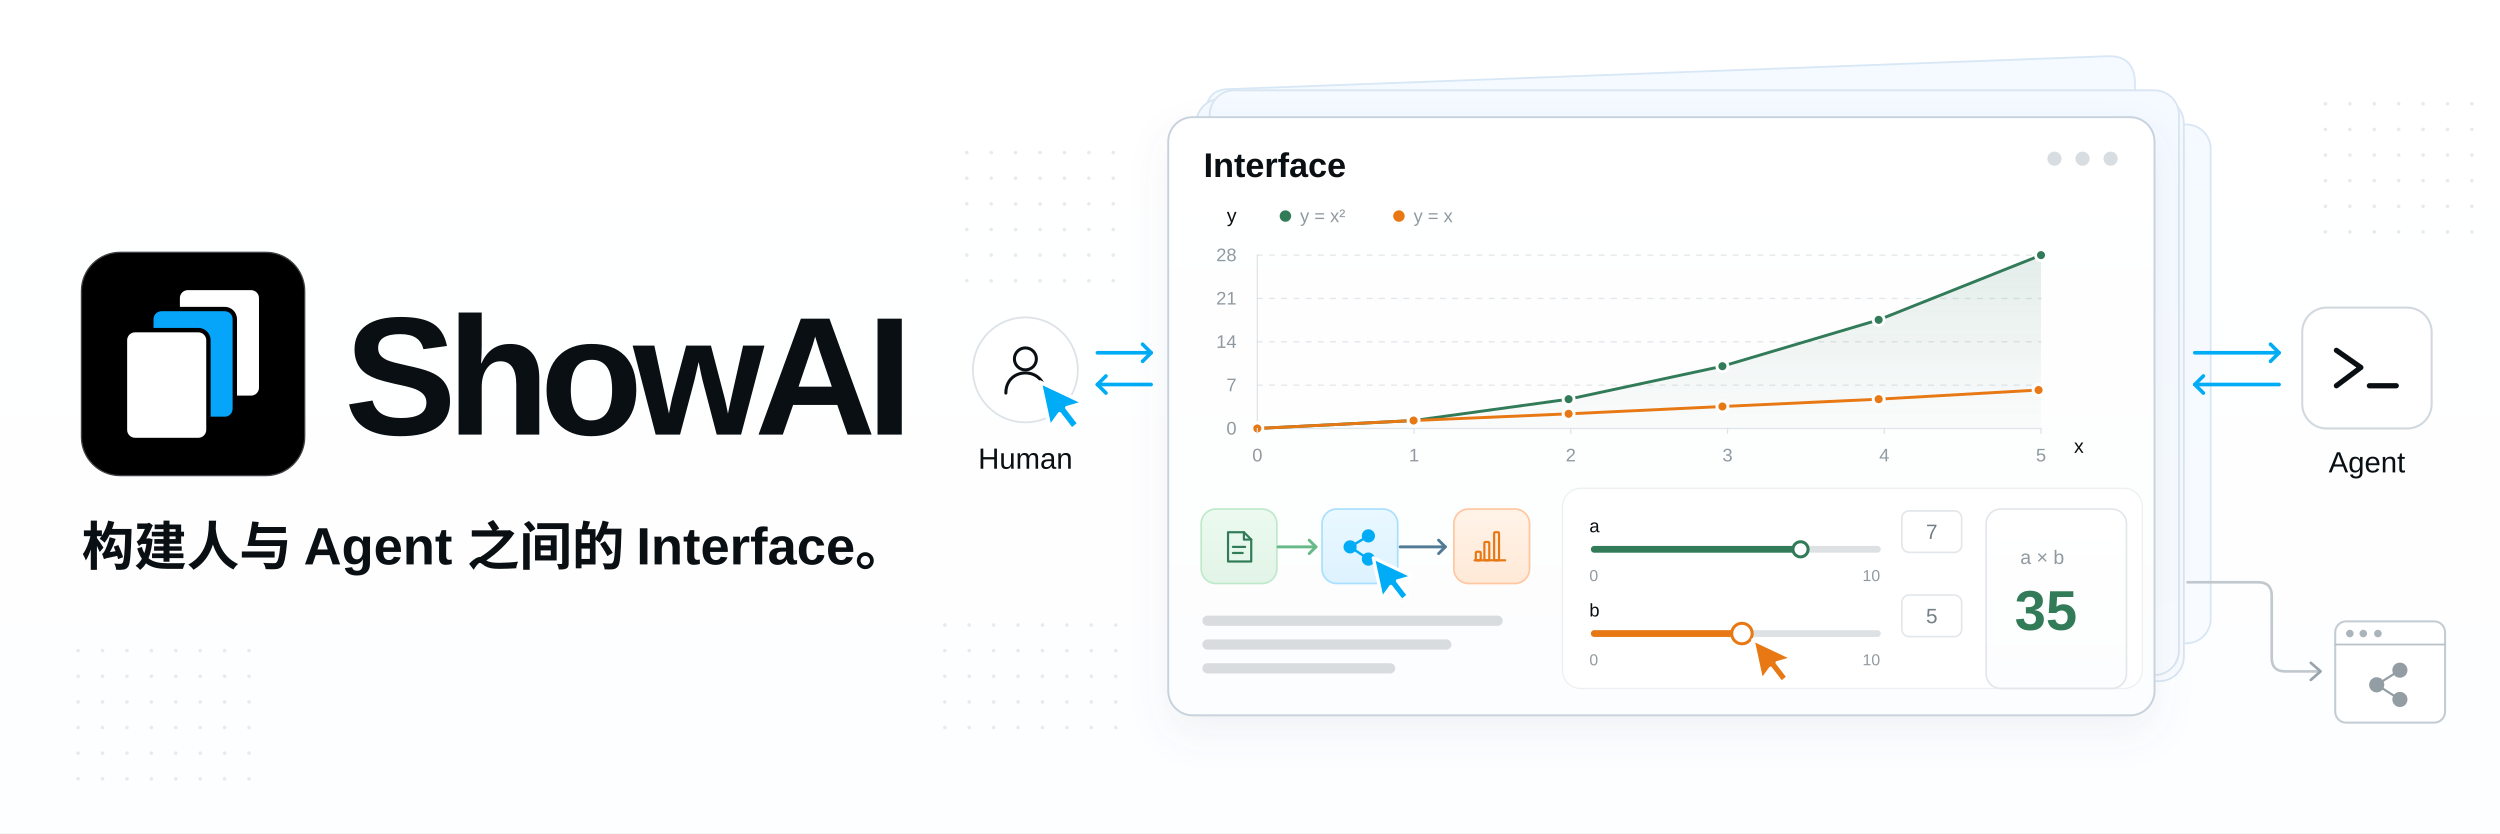
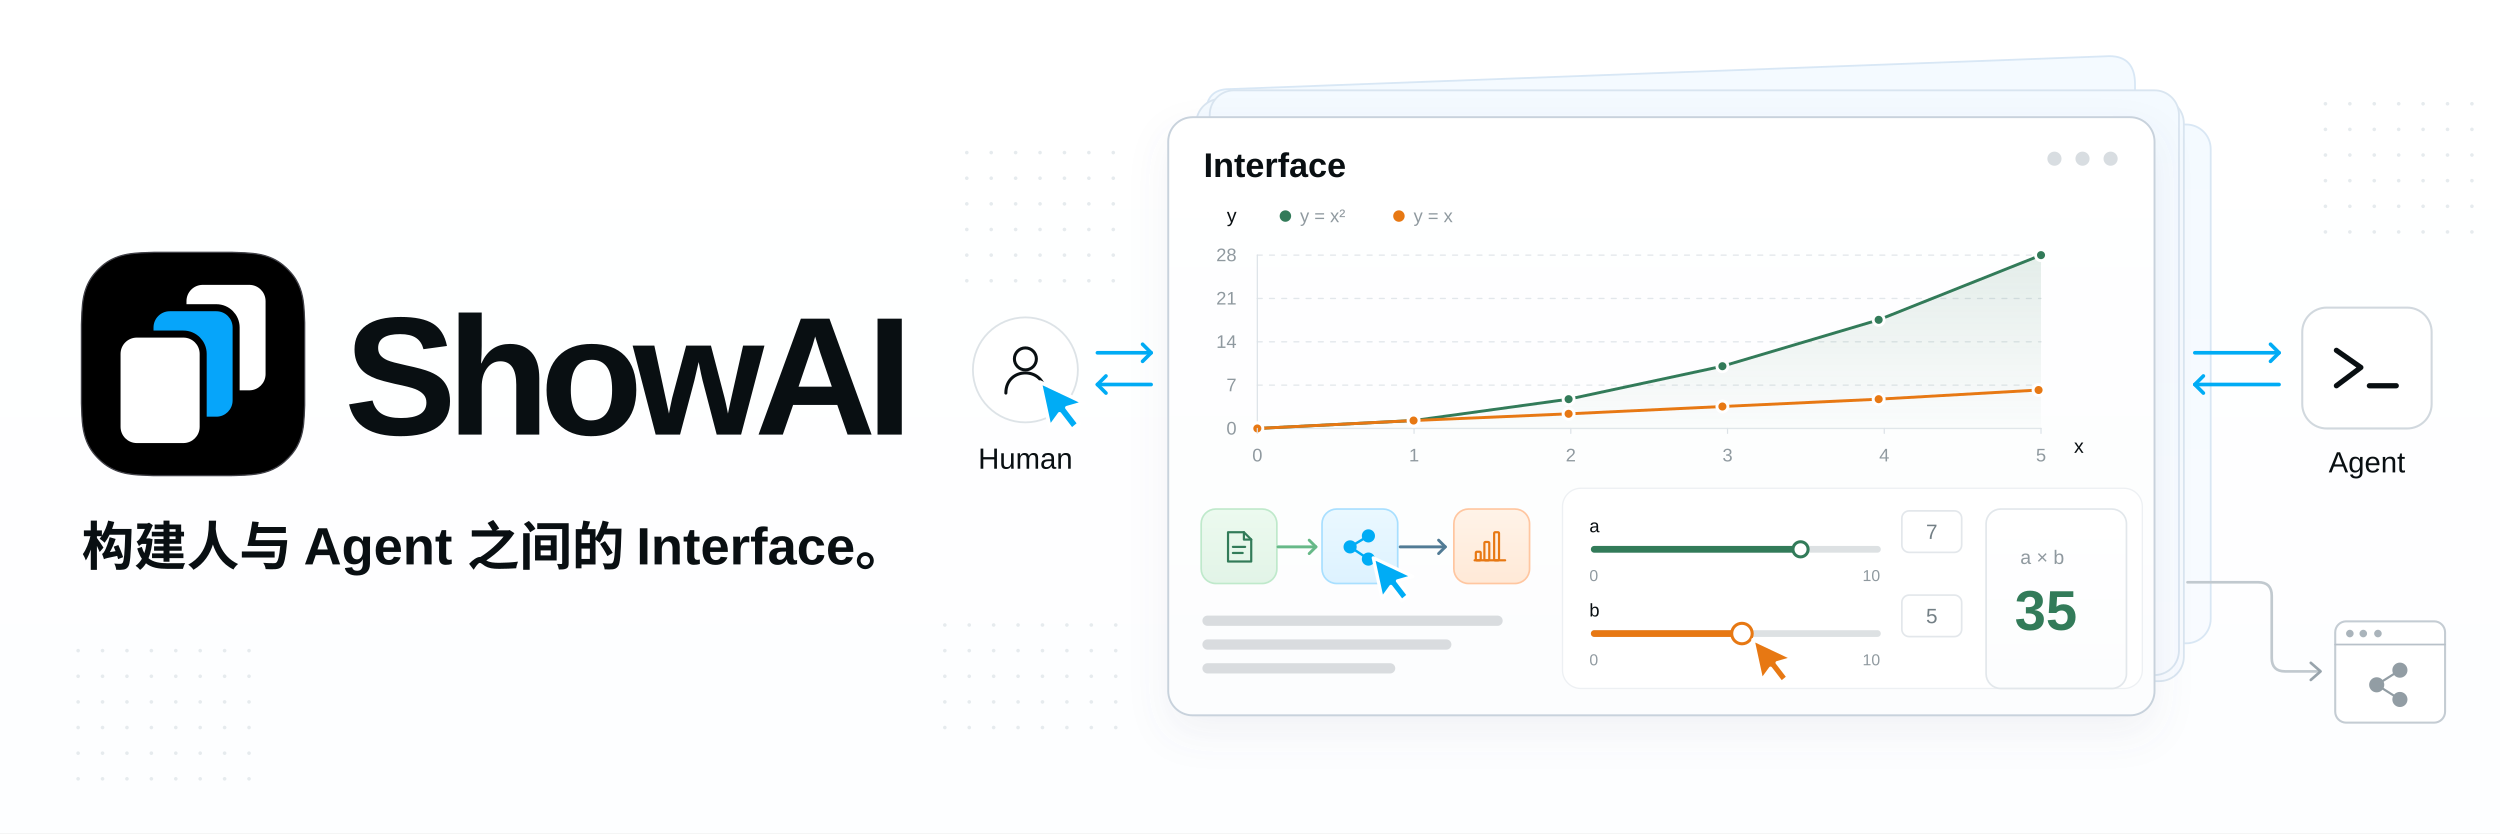
<svg xmlns="http://www.w3.org/2000/svg" width="2172" height="724" viewBox="0 0 2172 724" role="img" aria-labelledby="title description" lang="zh-CN" xml:lang="zh-CN">
  <defs>
    <linearGradient id="page-fill" x1="0%" y1="0%" x2="0%" y2="100%">
      <stop offset="0" stop-color="#FFFFFF" stop-opacity="1" />
      <stop offset="1" stop-color="#FDFEFF" stop-opacity="1" />
    </linearGradient>
    <linearGradient id="panel-fill" x1="0%" y1="0%" x2="0%" y2="100%">
      <stop offset="0" stop-color="#FFFFFF" stop-opacity="1" />
      <stop offset="1" stop-color="#FCFDFE" stop-opacity="1" />
    </linearGradient>
    <linearGradient id="rear-fill" x1="0%" y1="0%" x2="0%" y2="100%">
      <stop offset="0" stop-color="#F4FAFF" stop-opacity="1" />
      <stop offset="1" stop-color="#F8FBFF" stop-opacity="1" />
    </linearGradient>
    <linearGradient id="chart-fill" x1="0%" y1="0%" x2="0%" y2="100%">
      <stop offset="0" stop-color="#327B59" stop-opacity="0.13" />
      <stop offset="1" stop-color="#327B59" stop-opacity="0.015" />
    </linearGradient>
    <linearGradient id="green-tile" x1="0%" y1="0%" x2="0%" y2="100%">
      <stop offset="0" stop-color="#ECFAEF" stop-opacity="1" />
      <stop offset="1" stop-color="#E2F4E7" stop-opacity="1" />
    </linearGradient>
    <linearGradient id="blue-tile" x1="0%" y1="0%" x2="0%" y2="100%">
      <stop offset="0" stop-color="#EAF8FF" stop-opacity="1" />
      <stop offset="1" stop-color="#DDF2FF" stop-opacity="1" />
    </linearGradient>
    <linearGradient id="orange-tile" x1="0%" y1="0%" x2="0%" y2="100%">
      <stop offset="0" stop-color="#FFF3E8" stop-opacity="1" />
      <stop offset="1" stop-color="#FFE9D7" stop-opacity="1" />
    </linearGradient>
    <filter id="panel-shadow" x="-10%" y="-10%" width="125%" height="135%">
      <feDropShadow dx="0" dy="14" stdDeviation="16" flood-color="#66798A" flood-opacity="0.08" />
    </filter>
  </defs>
  <g id="banner" transform="scale(1.060547)">
    <rect x="0" y="0" width="2048" height="682.667" rx="0" fill="url(#page-fill)" stroke-width="1" id="background" />
    <g id="dots-left">
      <circle cx="64" cy="533" r="1.5" fill="#E6EBEE" stroke-width="1" />
      <circle cx="64" cy="554" r="1.5" fill="#E6EBEE" stroke-width="1" />
      <circle cx="64" cy="575" r="1.5" fill="#E6EBEE" stroke-width="1" />
      <circle cx="64" cy="596" r="1.5" fill="#E6EBEE" stroke-width="1" />
      <circle cx="64" cy="617" r="1.5" fill="#E6EBEE" stroke-width="1" />
      <circle cx="64" cy="638" r="1.5" fill="#E6EBEE" stroke-width="1" />
      <circle cx="84" cy="533" r="1.5" fill="#E6EBEE" stroke-width="1" />
      <circle cx="84" cy="554" r="1.5" fill="#E6EBEE" stroke-width="1" />
      <circle cx="84" cy="575" r="1.5" fill="#E6EBEE" stroke-width="1" />
      <circle cx="84" cy="596" r="1.5" fill="#E6EBEE" stroke-width="1" />
      <circle cx="84" cy="617" r="1.5" fill="#E6EBEE" stroke-width="1" />
      <circle cx="84" cy="638" r="1.5" fill="#E6EBEE" stroke-width="1" />
      <circle cx="104" cy="533" r="1.5" fill="#E6EBEE" stroke-width="1" />
      <circle cx="104" cy="554" r="1.5" fill="#E6EBEE" stroke-width="1" />
      <circle cx="104" cy="575" r="1.5" fill="#E6EBEE" stroke-width="1" />
      <circle cx="104" cy="596" r="1.5" fill="#E6EBEE" stroke-width="1" />
      <circle cx="104" cy="617" r="1.5" fill="#E6EBEE" stroke-width="1" />
      <circle cx="104" cy="638" r="1.5" fill="#E6EBEE" stroke-width="1" />
      <circle cx="124" cy="533" r="1.5" fill="#E6EBEE" stroke-width="1" />
      <circle cx="124" cy="554" r="1.5" fill="#E6EBEE" stroke-width="1" />
      <circle cx="124" cy="575" r="1.5" fill="#E6EBEE" stroke-width="1" />
      <circle cx="124" cy="596" r="1.5" fill="#E6EBEE" stroke-width="1" />
      <circle cx="124" cy="617" r="1.5" fill="#E6EBEE" stroke-width="1" />
      <circle cx="124" cy="638" r="1.5" fill="#E6EBEE" stroke-width="1" />
      <circle cx="144" cy="533" r="1.5" fill="#E6EBEE" stroke-width="1" />
      <circle cx="144" cy="554" r="1.5" fill="#E6EBEE" stroke-width="1" />
      <circle cx="144" cy="575" r="1.5" fill="#E6EBEE" stroke-width="1" />
      <circle cx="144" cy="596" r="1.5" fill="#E6EBEE" stroke-width="1" />
      <circle cx="144" cy="617" r="1.5" fill="#E6EBEE" stroke-width="1" />
      <circle cx="144" cy="638" r="1.5" fill="#E6EBEE" stroke-width="1" />
      <circle cx="164" cy="533" r="1.5" fill="#E6EBEE" stroke-width="1" />
      <circle cx="164" cy="554" r="1.5" fill="#E6EBEE" stroke-width="1" />
      <circle cx="164" cy="575" r="1.5" fill="#E6EBEE" stroke-width="1" />
      <circle cx="164" cy="596" r="1.5" fill="#E6EBEE" stroke-width="1" />
      <circle cx="164" cy="617" r="1.5" fill="#E6EBEE" stroke-width="1" />
      <circle cx="164" cy="638" r="1.5" fill="#E6EBEE" stroke-width="1" />
      <circle cx="184" cy="533" r="1.5" fill="#E6EBEE" stroke-width="1" />
      <circle cx="184" cy="554" r="1.5" fill="#E6EBEE" stroke-width="1" />
      <circle cx="184" cy="575" r="1.5" fill="#E6EBEE" stroke-width="1" />
      <circle cx="184" cy="596" r="1.5" fill="#E6EBEE" stroke-width="1" />
      <circle cx="184" cy="617" r="1.5" fill="#E6EBEE" stroke-width="1" />
      <circle cx="184" cy="638" r="1.5" fill="#E6EBEE" stroke-width="1" />
      <circle cx="204" cy="533" r="1.5" fill="#E6EBEE" stroke-width="1" />
      <circle cx="204" cy="554" r="1.5" fill="#E6EBEE" stroke-width="1" />
      <circle cx="204" cy="575" r="1.5" fill="#E6EBEE" stroke-width="1" />
      <circle cx="204" cy="596" r="1.5" fill="#E6EBEE" stroke-width="1" />
      <circle cx="204" cy="617" r="1.5" fill="#E6EBEE" stroke-width="1" />
      <circle cx="204" cy="638" r="1.5" fill="#E6EBEE" stroke-width="1" />
    </g>
    <g id="dots-middle-top">
      <circle cx="792" cy="125" r="1.5" fill="#E6EBEE" stroke-width="1" />
      <circle cx="792" cy="146" r="1.5" fill="#E6EBEE" stroke-width="1" />
      <circle cx="792" cy="167" r="1.5" fill="#E6EBEE" stroke-width="1" />
      <circle cx="792" cy="188" r="1.5" fill="#E6EBEE" stroke-width="1" />
      <circle cx="792" cy="209" r="1.5" fill="#E6EBEE" stroke-width="1" />
      <circle cx="792" cy="230" r="1.5" fill="#E6EBEE" stroke-width="1" />
      <circle cx="812" cy="125" r="1.5" fill="#E6EBEE" stroke-width="1" />
      <circle cx="812" cy="146" r="1.5" fill="#E6EBEE" stroke-width="1" />
      <circle cx="812" cy="167" r="1.5" fill="#E6EBEE" stroke-width="1" />
      <circle cx="812" cy="188" r="1.5" fill="#E6EBEE" stroke-width="1" />
      <circle cx="812" cy="209" r="1.5" fill="#E6EBEE" stroke-width="1" />
      <circle cx="812" cy="230" r="1.5" fill="#E6EBEE" stroke-width="1" />
      <circle cx="832" cy="125" r="1.5" fill="#E6EBEE" stroke-width="1" />
      <circle cx="832" cy="146" r="1.5" fill="#E6EBEE" stroke-width="1" />
      <circle cx="832" cy="167" r="1.5" fill="#E6EBEE" stroke-width="1" />
      <circle cx="832" cy="188" r="1.5" fill="#E6EBEE" stroke-width="1" />
      <circle cx="832" cy="209" r="1.5" fill="#E6EBEE" stroke-width="1" />
      <circle cx="832" cy="230" r="1.5" fill="#E6EBEE" stroke-width="1" />
      <circle cx="852" cy="125" r="1.5" fill="#E6EBEE" stroke-width="1" />
      <circle cx="852" cy="146" r="1.5" fill="#E6EBEE" stroke-width="1" />
      <circle cx="852" cy="167" r="1.5" fill="#E6EBEE" stroke-width="1" />
      <circle cx="852" cy="188" r="1.5" fill="#E6EBEE" stroke-width="1" />
      <circle cx="852" cy="209" r="1.5" fill="#E6EBEE" stroke-width="1" />
      <circle cx="852" cy="230" r="1.5" fill="#E6EBEE" stroke-width="1" />
      <circle cx="872" cy="125" r="1.5" fill="#E6EBEE" stroke-width="1" />
      <circle cx="872" cy="146" r="1.5" fill="#E6EBEE" stroke-width="1" />
      <circle cx="872" cy="167" r="1.5" fill="#E6EBEE" stroke-width="1" />
      <circle cx="872" cy="188" r="1.5" fill="#E6EBEE" stroke-width="1" />
      <circle cx="872" cy="209" r="1.5" fill="#E6EBEE" stroke-width="1" />
      <circle cx="872" cy="230" r="1.5" fill="#E6EBEE" stroke-width="1" />
      <circle cx="892" cy="125" r="1.5" fill="#E6EBEE" stroke-width="1" />
      <circle cx="892" cy="146" r="1.5" fill="#E6EBEE" stroke-width="1" />
      <circle cx="892" cy="167" r="1.5" fill="#E6EBEE" stroke-width="1" />
      <circle cx="892" cy="188" r="1.5" fill="#E6EBEE" stroke-width="1" />
      <circle cx="892" cy="209" r="1.5" fill="#E6EBEE" stroke-width="1" />
      <circle cx="892" cy="230" r="1.5" fill="#E6EBEE" stroke-width="1" />
      <circle cx="912" cy="125" r="1.5" fill="#E6EBEE" stroke-width="1" />
      <circle cx="912" cy="146" r="1.5" fill="#E6EBEE" stroke-width="1" />
      <circle cx="912" cy="167" r="1.5" fill="#E6EBEE" stroke-width="1" />
      <circle cx="912" cy="188" r="1.5" fill="#E6EBEE" stroke-width="1" />
      <circle cx="912" cy="209" r="1.5" fill="#E6EBEE" stroke-width="1" />
      <circle cx="912" cy="230" r="1.5" fill="#E6EBEE" stroke-width="1" />
    </g>
    <g id="dots-middle-bottom">
      <circle cx="774" cy="512" r="1.5" fill="#E6EBEE" stroke-width="1" />
      <circle cx="774" cy="533" r="1.5" fill="#E6EBEE" stroke-width="1" />
      <circle cx="774" cy="554" r="1.5" fill="#E6EBEE" stroke-width="1" />
      <circle cx="774" cy="575" r="1.5" fill="#E6EBEE" stroke-width="1" />
      <circle cx="774" cy="596" r="1.5" fill="#E6EBEE" stroke-width="1" />
      <circle cx="794" cy="512" r="1.5" fill="#E6EBEE" stroke-width="1" />
      <circle cx="794" cy="533" r="1.5" fill="#E6EBEE" stroke-width="1" />
      <circle cx="794" cy="554" r="1.5" fill="#E6EBEE" stroke-width="1" />
      <circle cx="794" cy="575" r="1.5" fill="#E6EBEE" stroke-width="1" />
      <circle cx="794" cy="596" r="1.5" fill="#E6EBEE" stroke-width="1" />
      <circle cx="814" cy="512" r="1.5" fill="#E6EBEE" stroke-width="1" />
      <circle cx="814" cy="533" r="1.5" fill="#E6EBEE" stroke-width="1" />
      <circle cx="814" cy="554" r="1.5" fill="#E6EBEE" stroke-width="1" />
      <circle cx="814" cy="575" r="1.5" fill="#E6EBEE" stroke-width="1" />
      <circle cx="814" cy="596" r="1.5" fill="#E6EBEE" stroke-width="1" />
      <circle cx="834" cy="512" r="1.5" fill="#E6EBEE" stroke-width="1" />
      <circle cx="834" cy="533" r="1.5" fill="#E6EBEE" stroke-width="1" />
      <circle cx="834" cy="554" r="1.5" fill="#E6EBEE" stroke-width="1" />
      <circle cx="834" cy="575" r="1.5" fill="#E6EBEE" stroke-width="1" />
      <circle cx="834" cy="596" r="1.5" fill="#E6EBEE" stroke-width="1" />
      <circle cx="854" cy="512" r="1.5" fill="#E6EBEE" stroke-width="1" />
      <circle cx="854" cy="533" r="1.5" fill="#E6EBEE" stroke-width="1" />
      <circle cx="854" cy="554" r="1.5" fill="#E6EBEE" stroke-width="1" />
      <circle cx="854" cy="575" r="1.5" fill="#E6EBEE" stroke-width="1" />
      <circle cx="854" cy="596" r="1.5" fill="#E6EBEE" stroke-width="1" />
      <circle cx="874" cy="512" r="1.5" fill="#E6EBEE" stroke-width="1" />
      <circle cx="874" cy="533" r="1.5" fill="#E6EBEE" stroke-width="1" />
      <circle cx="874" cy="554" r="1.5" fill="#E6EBEE" stroke-width="1" />
      <circle cx="874" cy="575" r="1.5" fill="#E6EBEE" stroke-width="1" />
      <circle cx="874" cy="596" r="1.5" fill="#E6EBEE" stroke-width="1" />
      <circle cx="894" cy="512" r="1.5" fill="#E6EBEE" stroke-width="1" />
      <circle cx="894" cy="533" r="1.5" fill="#E6EBEE" stroke-width="1" />
      <circle cx="894" cy="554" r="1.5" fill="#E6EBEE" stroke-width="1" />
      <circle cx="894" cy="575" r="1.5" fill="#E6EBEE" stroke-width="1" />
      <circle cx="894" cy="596" r="1.5" fill="#E6EBEE" stroke-width="1" />
      <circle cx="914" cy="512" r="1.5" fill="#E6EBEE" stroke-width="1" />
      <circle cx="914" cy="533" r="1.5" fill="#E6EBEE" stroke-width="1" />
      <circle cx="914" cy="554" r="1.5" fill="#E6EBEE" stroke-width="1" />
      <circle cx="914" cy="575" r="1.5" fill="#E6EBEE" stroke-width="1" />
      <circle cx="914" cy="596" r="1.5" fill="#E6EBEE" stroke-width="1" />
    </g>
    <g id="dots-right">
      <circle cx="1905" cy="85" r="1.5" fill="#E6EBEE" stroke-width="1" />
      <circle cx="1905" cy="106" r="1.5" fill="#E6EBEE" stroke-width="1" />
      <circle cx="1905" cy="127" r="1.5" fill="#E6EBEE" stroke-width="1" />
      <circle cx="1905" cy="148" r="1.5" fill="#E6EBEE" stroke-width="1" />
      <circle cx="1905" cy="169" r="1.5" fill="#E6EBEE" stroke-width="1" />
      <circle cx="1905" cy="190" r="1.5" fill="#E6EBEE" stroke-width="1" />
      <circle cx="1925" cy="85" r="1.5" fill="#E6EBEE" stroke-width="1" />
      <circle cx="1925" cy="106" r="1.5" fill="#E6EBEE" stroke-width="1" />
      <circle cx="1925" cy="127" r="1.5" fill="#E6EBEE" stroke-width="1" />
      <circle cx="1925" cy="148" r="1.5" fill="#E6EBEE" stroke-width="1" />
      <circle cx="1925" cy="169" r="1.5" fill="#E6EBEE" stroke-width="1" />
      <circle cx="1925" cy="190" r="1.5" fill="#E6EBEE" stroke-width="1" />
      <circle cx="1945" cy="85" r="1.5" fill="#E6EBEE" stroke-width="1" />
      <circle cx="1945" cy="106" r="1.5" fill="#E6EBEE" stroke-width="1" />
      <circle cx="1945" cy="127" r="1.5" fill="#E6EBEE" stroke-width="1" />
      <circle cx="1945" cy="148" r="1.5" fill="#E6EBEE" stroke-width="1" />
      <circle cx="1945" cy="169" r="1.5" fill="#E6EBEE" stroke-width="1" />
      <circle cx="1945" cy="190" r="1.5" fill="#E6EBEE" stroke-width="1" />
      <circle cx="1965" cy="85" r="1.5" fill="#E6EBEE" stroke-width="1" />
      <circle cx="1965" cy="106" r="1.5" fill="#E6EBEE" stroke-width="1" />
      <circle cx="1965" cy="127" r="1.5" fill="#E6EBEE" stroke-width="1" />
      <circle cx="1965" cy="148" r="1.5" fill="#E6EBEE" stroke-width="1" />
      <circle cx="1965" cy="169" r="1.5" fill="#E6EBEE" stroke-width="1" />
      <circle cx="1965" cy="190" r="1.5" fill="#E6EBEE" stroke-width="1" />
      <circle cx="1985" cy="85" r="1.5" fill="#E6EBEE" stroke-width="1" />
      <circle cx="1985" cy="106" r="1.5" fill="#E6EBEE" stroke-width="1" />
      <circle cx="1985" cy="127" r="1.5" fill="#E6EBEE" stroke-width="1" />
      <circle cx="1985" cy="148" r="1.5" fill="#E6EBEE" stroke-width="1" />
      <circle cx="1985" cy="169" r="1.5" fill="#E6EBEE" stroke-width="1" />
      <circle cx="1985" cy="190" r="1.5" fill="#E6EBEE" stroke-width="1" />
      <circle cx="2005" cy="85" r="1.5" fill="#E6EBEE" stroke-width="1" />
      <circle cx="2005" cy="106" r="1.5" fill="#E6EBEE" stroke-width="1" />
      <circle cx="2005" cy="127" r="1.5" fill="#E6EBEE" stroke-width="1" />
      <circle cx="2005" cy="148" r="1.5" fill="#E6EBEE" stroke-width="1" />
      <circle cx="2005" cy="169" r="1.5" fill="#E6EBEE" stroke-width="1" />
      <circle cx="2005" cy="190" r="1.5" fill="#E6EBEE" stroke-width="1" />
      <circle cx="2025" cy="85" r="1.5" fill="#E6EBEE" stroke-width="1" />
      <circle cx="2025" cy="106" r="1.5" fill="#E6EBEE" stroke-width="1" />
      <circle cx="2025" cy="127" r="1.5" fill="#E6EBEE" stroke-width="1" />
      <circle cx="2025" cy="148" r="1.5" fill="#E6EBEE" stroke-width="1" />
      <circle cx="2025" cy="169" r="1.5" fill="#E6EBEE" stroke-width="1" />
      <circle cx="2025" cy="190" r="1.5" fill="#E6EBEE" stroke-width="1" />
    </g>
    <g id="brand">
      <g id="showai-logo" transform="translate(66 206) scale(0.36)">
-         <rect x="2" y="2" width="508" height="508" rx="88" fill="#000000" />
-         <rect id="back" x="226" y="88" width="180" height="240" rx="18" fill="#FFFFFF" />
-         <rect x="166" y="136" width="180" height="240" rx="18" fill="none" stroke="#000000" stroke-width="20" />
-         <rect id="middle" x="166" y="136" width="180" height="240" rx="18" fill="#06A5FA" />
-         <rect x="106" y="184" width="180" height="240" rx="18" fill="none" stroke="#000000" stroke-width="20" />
-         <rect id="front" x="106" y="184" width="180" height="240" rx="18" fill="#FFFFFF" />
-         <rect x="2" y="2" width="508" height="508" rx="88" fill="none" stroke="#3F3F46" stroke-width="3" />
+         <path d="M352.986 509.754 L343.561 510 L163.975 509.972 L130.24 508.442 L119.326 507.458 L105.932 505.491 L98.49 503.927 L93.033 502.508 L86.584 500.514 L81.127 498.52 L75.174 495.985 L69.221 493.03 L64.756 490.507 L59.299 487.033 L53.842 483.086 L48.385 478.625 L42.928 473.629 L37.897 468.576 L33.375 463.615 L28.914 458.158 L24.967 452.701 L21.493 447.244 L17.943 440.795 L14.488 433.354 L10.99 423.928 L8.556 415.494 L6.509 406.068 L5.092 397.139 L4.042 387.713 L3.067 373.822 L2.005 345.545 L2.005 166.455 L3.067 138.178 L4.542 119.326 L5.586 111.389 L7.087 102.955 L8.556 96.506 L10.512 89.561 L13.48 81.127 L16.015 75.174 L18.97 69.221 L22.404 63.268 L26.004 57.811 L30.878 51.361 L36.975 44.418 L41.439 39.823 L48.385 33.375 L53.842 28.914 L59.299 24.967 L64.756 21.493 L71.205 17.943 L78.646 14.488 L88.072 10.99 L96.506 8.556 L105.932 6.509 L114.861 5.092 L124.287 4.042 L138.178 3.067 L166.455 2.005 L345.545 2.005 L373.822 3.067 L392.674 4.542 L400.611 5.586 L409.045 7.087 L415.494 8.556 L422.439 10.512 L430.873 13.48 L436.826 16.015 L442.779 18.97 L448.732 22.404 L454.189 26.004 L460.639 30.878 L467.582 36.975 L472.177 41.439 L478.625 48.385 L483.086 53.842 L487.033 59.299 L490.507 64.756 L495.523 74.182 L499.469 83.607 L502.508 93.033 L504.913 102.955 L506.414 111.389 L507.958 124.287 L508.933 138.178 L509.927 161.99 L509.927 350.01 L508.933 373.822 L507.458 392.674 L506.414 400.611 L504.913 409.045 L503.444 415.494 L501.488 422.439 L497.512 433.354 L493.03 442.779 L490.507 447.244 L487.033 452.701 L481.122 460.639 L473.15 469.568 L463.615 478.625 L456.174 484.578 L447.244 490.507 L437.818 495.523 L428.393 499.469 L418.967 502.508 L409.045 504.913 L400.611 506.414 L387.713 507.958 L373.822 508.933 Z" fill="#000000" />
+         <rect id="showai-logo-back" x="241" y="76" width="180" height="240" rx="37" fill="#FFFFFF" />
+         <rect x="166" y="136" width="180" height="240" rx="37" fill="none" stroke="#000000" stroke-width="32" />
+         <rect id="showai-logo-middle" x="166" y="136" width="180" height="240" rx="37" fill="#06A5FA" />
+         <rect x="91" y="196" width="180" height="240" rx="37" fill="none" stroke="#000000" stroke-width="32" />
+         <rect id="showai-logo-front" x="91" y="196" width="180" height="240" rx="37" fill="#FFFFFF" />
+         <path d="M352.986 509.754 L343.561 510 L163.975 509.972 L130.24 508.442 L119.326 507.458 L105.932 505.491 L98.49 503.927 L93.033 502.508 L86.584 500.514 L81.127 498.52 L75.174 495.985 L69.221 493.03 L64.756 490.507 L59.299 487.033 L53.842 483.086 L48.385 478.625 L42.928 473.629 L37.897 468.576 L33.375 463.615 L28.914 458.158 L24.967 452.701 L21.493 447.244 L17.943 440.795 L14.488 433.354 L10.99 423.928 L8.556 415.494 L6.509 406.068 L5.092 397.139 L4.042 387.713 L3.067 373.822 L2.005 345.545 L2.005 166.455 L3.067 138.178 L4.542 119.326 L5.586 111.389 L7.087 102.955 L8.556 96.506 L10.512 89.561 L13.48 81.127 L16.015 75.174 L18.97 69.221 L22.404 63.268 L26.004 57.811 L30.878 51.361 L36.975 44.418 L41.439 39.823 L48.385 33.375 L53.842 28.914 L59.299 24.967 L64.756 21.493 L71.205 17.943 L78.646 14.488 L88.072 10.99 L96.506 8.556 L105.932 6.509 L114.861 5.092 L124.287 4.042 L138.178 3.067 L166.455 2.005 L345.545 2.005 L373.822 3.067 L392.674 4.542 L400.611 5.586 L409.045 7.087 L415.494 8.556 L422.439 10.512 L430.873 13.48 L436.826 16.015 L442.779 18.97 L448.732 22.404 L454.189 26.004 L460.639 30.878 L467.582 36.975 L472.177 41.439 L478.625 48.385 L483.086 53.842 L487.033 59.299 L490.507 64.756 L495.523 74.182 L499.469 83.607 L502.508 93.033 L504.913 102.955 L506.414 111.389 L507.958 124.287 L508.933 138.178 L509.927 161.99 L509.927 350.01 L508.933 373.822 L507.458 392.674 L506.414 400.611 L504.913 409.045 L503.444 415.494 L501.488 422.439 L497.512 433.354 L493.03 442.779 L490.507 447.244 L487.033 452.701 L481.122 460.639 L473.15 469.568 L463.615 478.625 L456.174 484.578 L447.244 490.507 L437.818 495.523 L428.393 499.469 L418.967 502.508 L409.045 504.913 L400.611 506.414 L387.713 507.958 L373.822 508.933 Z" fill="none" stroke="#3F3F46" stroke-width="3" />
      </g>
      <text x="282" y="356" fill="#090F12" font-family="Arial" font-size="138" font-weight="900" text-anchor="start" letter-spacing="-8" id="brand-name">ShowAI</text>
      <text x="67" y="463" fill="#090F12" font-family="Arial, PingFang SC, Microsoft YaHei" font-size="43" font-weight="600" text-anchor="start" id="tagline">构建人与 Agent 之间的 Interface。</text>
    </g>
    <g id="human">
      <circle cx="840" cy="303" r="43" fill="#FFFFFF" stroke="#DDE3E7" stroke-width="1.5" />
      <circle cx="840" cy="294" r="9" fill="none" stroke="#090F12" stroke-width="2.5" />
      <path d="M824,322 C824,300 856,300 856,322" stroke="#090F12" stroke-width="2.5" fill="none" stroke-linecap="round" stroke-linejoin="round" />
      <g id="human-pointer" transform="translate(852 313) scale(1)">
        <path d="M0,0 L8,37 L16,26 L26,39 L32,34 L22,21 L36,17 Z" stroke="#FFFFFF" stroke-width="3" fill="#00ACF5" stroke-linecap="round" stroke-linejoin="round" />
      </g>
      <text x="840" y="384" fill="#090F12" font-family="Arial" font-size="24" font-weight="500" text-anchor="middle">Human</text>
    </g>
    <g id="human-interface-links">
      <line x1="899" y1="289" x2="943" y2="289" stroke="#00ACF5" stroke-width="3" stroke-linecap="round" />
      <path d="M936,282 L943,289 L936,296" stroke="#00ACF5" stroke-width="3" fill="none" stroke-linecap="round" stroke-linejoin="round" />
      <line x1="943" y1="315" x2="899" y2="315" stroke="#00ACF5" stroke-width="3" stroke-linecap="round" />
      <path d="M906,308 L899,315 L906,322" stroke="#00ACF5" stroke-width="3" fill="none" stroke-linecap="round" stroke-linejoin="round" />
    </g>
    <g id="interface">
      <g id="rear-cards">
        <path d="M1007,73 L1728,46 Q1749,46 1749,69 L1749,490 Q1749,511 1728,512 L1007,535 Q988,535 988,514 L988,93 Q988,73 1007,73 Z" stroke="#D8E7F5" stroke-width="1.5" fill="url(#rear-fill)" stroke-linecap="round" stroke-linejoin="round" />
        <rect x="1003" y="102" width="808" height="425" rx="20" fill="url(#rear-fill)" stroke="#D9E7F4" stroke-width="1.5" />
        <rect x="980" y="81" width="809" height="477" rx="20" fill="url(#rear-fill)" stroke="#D9E5F0" stroke-width="1.5" />
        <rect x="991" y="74" width="794" height="479" rx="20" fill="url(#rear-fill)" stroke="#D9E5F0" stroke-width="1.5" />
      </g>
      <rect x="957" y="96" width="808" height="490" rx="20" fill="url(#panel-fill)" stroke="#C8D2DC" stroke-width="1.6" filter="url(#panel-shadow)" id="interface-panel" />
      <g id="header">
        <text x="986" y="145" fill="#090F12" font-family="Arial" font-size="28" font-weight="700" text-anchor="start">Interface</text>
        <circle cx="1683" cy="130" r="5.8" fill="#D8DDE1" stroke-width="1" />
        <circle cx="1706" cy="130" r="5.8" fill="#D8DDE1" stroke-width="1" />
        <circle cx="1729" cy="130" r="5.8" fill="#D8DDE1" stroke-width="1" />
      </g>
      <g id="chart">
        <text x="1005" y="182" fill="#090F12" font-family="Arial" font-size="16" font-weight="400" text-anchor="start">y</text>
        <circle cx="1053" cy="177" r="4.7" fill="#327B59" stroke-width="1" />
        <text x="1065" y="182" fill="#8F999F" font-family="Arial" font-size="15" font-weight="400" text-anchor="start">y = x²</text>
        <circle cx="1146" cy="177" r="4.7" fill="#E77813" stroke-width="1" />
        <text x="1158" y="182" fill="#8F999F" font-family="Arial" font-size="15" font-weight="400" text-anchor="start">y = x</text>
        <line x1="1030" y1="209.0" x2="1672" y2="209.0" stroke="#E2E7EB" stroke-width="1.1" stroke-linecap="round" stroke-dasharray="4 6" />
        <text x="1013" y="214.0" fill="#8F999F" font-family="Arial" font-size="15" font-weight="400" text-anchor="end">28</text>
        <line x1="1030" y1="244.5" x2="1672" y2="244.5" stroke="#E2E7EB" stroke-width="1.1" stroke-linecap="round" stroke-dasharray="4 6" />
        <text x="1013" y="249.5" fill="#8F999F" font-family="Arial" font-size="15" font-weight="400" text-anchor="end">21</text>
        <line x1="1030" y1="280.0" x2="1672" y2="280.0" stroke="#E2E7EB" stroke-width="1.1" stroke-linecap="round" stroke-dasharray="4 6" />
        <text x="1013" y="285.0" fill="#8F999F" font-family="Arial" font-size="15" font-weight="400" text-anchor="end">14</text>
        <line x1="1030" y1="315.5" x2="1672" y2="315.5" stroke="#E2E7EB" stroke-width="1.1" stroke-linecap="round" stroke-dasharray="4 6" />
        <text x="1013" y="320.5" fill="#8F999F" font-family="Arial" font-size="15" font-weight="400" text-anchor="end">7</text>
        <line x1="1030" y1="351.0" x2="1672" y2="351.0" stroke="#E2E7EB" stroke-width="1.1" stroke-linecap="round" />
        <text x="1013" y="356.0" fill="#8F999F" font-family="Arial" font-size="15" font-weight="400" text-anchor="end">0</text>
        <line x1="1030" y1="209" x2="1030" y2="351" stroke="#DCE2E7" stroke-width="1" stroke-linecap="round" />
        <path d="M1030,351 L1158,344.5 L1285,327 L1411,300 L1539,262 L1672,209 L1672,351 Z" stroke-width="1" fill="url(#chart-fill)" stroke-linecap="round" stroke-linejoin="round" id="quadratic-area" />
        <g id="quadratic">
          <path d="M1030,351 L1158,344.5 L1285,327 L1411,300 L1539,262 L1672,209" stroke="#327B59" stroke-width="2.4" fill="none" stroke-linecap="round" stroke-linejoin="round" id="quadratic-line" />
          <circle cx="1030" cy="351" r="4.5" fill="#327B59" stroke="#FFFFFF" stroke-width="2.4" id="quadratic-point-0" />
          <circle cx="1158" cy="344.5" r="4.5" fill="#327B59" stroke="#FFFFFF" stroke-width="2.4" id="quadratic-point-1" />
          <circle cx="1285" cy="327" r="4.5" fill="#327B59" stroke="#FFFFFF" stroke-width="2.4" id="quadratic-point-2" />
          <circle cx="1411" cy="300" r="4.5" fill="#327B59" stroke="#FFFFFF" stroke-width="2.4" id="quadratic-point-3" />
          <circle cx="1539" cy="262" r="4.5" fill="#327B59" stroke="#FFFFFF" stroke-width="2.4" id="quadratic-point-4" />
          <circle cx="1672" cy="209" r="4.5" fill="#327B59" stroke="#FFFFFF" stroke-width="2.4" id="quadratic-point-5" />
        </g>
        <g id="linear">
          <path d="M1030,351 L1158,344.5 L1285,339 L1411,333 L1539,327 L1670,319.5" stroke="#E77813" stroke-width="2.4" fill="none" stroke-linecap="round" stroke-linejoin="round" id="linear-line" />
          <circle cx="1030" cy="351" r="4.5" fill="#E77813" stroke="#FFFFFF" stroke-width="2.4" id="linear-point-0" />
          <circle cx="1158" cy="344.5" r="4.5" fill="#E77813" stroke="#FFFFFF" stroke-width="2.4" id="linear-point-1" />
          <circle cx="1285" cy="339" r="4.5" fill="#E77813" stroke="#FFFFFF" stroke-width="2.4" id="linear-point-2" />
          <circle cx="1411" cy="333" r="4.5" fill="#E77813" stroke="#FFFFFF" stroke-width="2.4" id="linear-point-3" />
          <circle cx="1539" cy="327" r="4.5" fill="#E77813" stroke="#FFFFFF" stroke-width="2.4" id="linear-point-4" />
          <circle cx="1670" cy="319.5" r="4.5" fill="#E77813" stroke="#FFFFFF" stroke-width="2.4" id="linear-point-5" />
        </g>
        <line x1="1030.0" y1="351" x2="1030.0" y2="355" stroke="#DCE2E7" stroke-width="1" stroke-linecap="round" />
        <text x="1030.0" y="378" fill="#8F999F" font-family="Arial" font-size="15" font-weight="400" text-anchor="middle">0</text>
        <line x1="1158.4" y1="351" x2="1158.4" y2="355" stroke="#DCE2E7" stroke-width="1" stroke-linecap="round" />
        <text x="1158.4" y="378" fill="#8F999F" font-family="Arial" font-size="15" font-weight="400" text-anchor="middle">1</text>
        <line x1="1286.8" y1="351" x2="1286.8" y2="355" stroke="#DCE2E7" stroke-width="1" stroke-linecap="round" />
        <text x="1286.8" y="378" fill="#8F999F" font-family="Arial" font-size="15" font-weight="400" text-anchor="middle">2</text>
        <line x1="1415.2" y1="351" x2="1415.2" y2="355" stroke="#DCE2E7" stroke-width="1" stroke-linecap="round" />
        <text x="1415.2" y="378" fill="#8F999F" font-family="Arial" font-size="15" font-weight="400" text-anchor="middle">3</text>
        <line x1="1543.6" y1="351" x2="1543.6" y2="355" stroke="#DCE2E7" stroke-width="1" stroke-linecap="round" />
        <text x="1543.6" y="378" fill="#8F999F" font-family="Arial" font-size="15" font-weight="400" text-anchor="middle">4</text>
        <line x1="1672.0" y1="351" x2="1672.0" y2="355" stroke="#DCE2E7" stroke-width="1" stroke-linecap="round" />
        <text x="1672.0" y="378" fill="#8F999F" font-family="Arial" font-size="15" font-weight="400" text-anchor="middle">5</text>
        <text x="1699" y="371" fill="#090F12" font-family="Arial" font-size="16" font-weight="400" text-anchor="start">x</text>
      </g>
      <g id="workflow">
        <rect x="984" y="417" width="62" height="61" rx="12" fill="url(#green-tile)" stroke="#BFE9CB" stroke-width="1.4" />
        <rect x="1083" y="417" width="62" height="61" rx="12" fill="url(#blue-tile)" stroke="#A8DFFF" stroke-width="1.4" />
        <rect x="1191" y="417" width="62" height="61" rx="12" fill="url(#orange-tile)" stroke="#FFC6A0" stroke-width="1.4" />
        <line x1="1047" y1="448" x2="1078" y2="448" stroke="#67B988" stroke-width="2.4" stroke-linecap="round" />
        <path d="M1072.5,442.5 L1078,448 L1072.5,453.5" stroke="#67B988" stroke-width="2.4" fill="none" stroke-linecap="round" stroke-linejoin="round" />
        <line x1="1147" y1="448" x2="1184" y2="448" stroke="#517B95" stroke-width="2.4" stroke-linecap="round" />
        <path d="M1178.5,442.5 L1184,448 L1178.5,453.5" stroke="#517B95" stroke-width="2.4" fill="none" stroke-linecap="round" stroke-linejoin="round" />
        <g id="document-icon">
          <path d="M1006,436 L1019,436 L1025,442 L1025,460 L1006,460 Z" stroke="#327B59" stroke-width="1.8" fill="none" stroke-linecap="round" stroke-linejoin="round" />
          <path d="M1019,436 L1019,442 L1025,442" stroke="#327B59" stroke-width="1.8" fill="none" stroke-linecap="round" stroke-linejoin="round" />
          <line x1="1010" y1="448" x2="1020" y2="448" stroke="#327B59" stroke-width="1.8" stroke-linecap="round" />
          <line x1="1010" y1="453" x2="1018" y2="453" stroke="#327B59" stroke-width="1.8" stroke-linecap="round" />
        </g>
        <g id="share-icon">
          <line x1="1106" y1="448" x2="1121" y2="439" stroke="#00ACF5" stroke-width="2" stroke-linecap="round" />
          <line x1="1106" y1="448" x2="1121" y2="458" stroke="#00ACF5" stroke-width="2" stroke-linecap="round" />
          <circle cx="1106" cy="448" r="5.4" fill="#00ACF5" stroke-width="1" />
          <circle cx="1121" cy="439" r="5.4" fill="#00ACF5" stroke-width="1" />
          <circle cx="1121" cy="458" r="5.4" fill="#00ACF5" stroke-width="1" />
        </g>
        <g id="bar-icon">
          <rect x="1209" y="452" width="4" height="7" rx="0.8" fill="none" stroke="#E77813" stroke-width="1.8" />
          <rect x="1216" y="444" width="4" height="15" rx="0.8" fill="none" stroke="#E77813" stroke-width="1.8" />
          <rect x="1224" y="436" width="4" height="23" rx="0.8" fill="none" stroke="#E77813" stroke-width="1.8" />
          <line x1="1208" y1="459" x2="1233" y2="459" stroke="#E77813" stroke-width="1.8" stroke-linecap="round" />
        </g>
        <g id="share-pointer" transform="translate(1125 457) scale(0.9)">
          <path d="M0,0 L8,37 L16,26 L26,39 L32,34 L22,21 L36,17 Z" stroke="#FFFFFF" stroke-width="3" fill="#00ACF5" stroke-linecap="round" stroke-linejoin="round" />
        </g>
        <rect x="985" y="504.3" width="246" height="8.4" rx="4.2" fill="#D9DCDF" stroke-width="1" />
        <rect x="985" y="523.8" width="204" height="8.4" rx="4.2" fill="#D9DCDF" stroke-width="1" />
        <rect x="985" y="543.3" width="158" height="8.4" rx="4.2" fill="#D9DCDF" stroke-width="1" />
      </g>
      <g id="calculation-controls">
        <rect x="1280" y="400" width="475" height="164" rx="15" fill="#FFFFFF" stroke="#EDF0F3" stroke-width="1.1" />
        <g id="slider-a">
          <text x="1302" y="436" fill="#090F12" font-family="Arial" font-size="15" font-weight="400" text-anchor="start">a</text>
          <line x1="1306" y1="450" x2="1538" y2="450" stroke="#DDE1E3" stroke-width="5.5" stroke-linecap="round" />
          <line x1="1306" y1="450" x2="1475" y2="450" stroke="#327B59" stroke-width="5.5" stroke-linecap="round" />
          <circle cx="1475" cy="450" r="6.2" fill="#FFFFFF" stroke="#327B59" stroke-width="2.5" />
          <rect x="1558" y="418.5" width="49" height="34" rx="6" fill="#FFFFFF" stroke="#E3E7EB" stroke-width="1.4" />
          <text x="1582.5" y="441.5" fill="#737F85" font-family="Arial" font-size="17" font-weight="400" text-anchor="middle">7</text>
          <text x="1302" y="476" fill="#8F999F" font-family="Arial" font-size="13" font-weight="400" text-anchor="start">0</text>
          <text x="1533" y="476" fill="#8F999F" font-family="Arial" font-size="13" font-weight="400" text-anchor="middle">10</text>
        </g>
        <g id="slider-b">
          <text x="1302" y="505" fill="#090F12" font-family="Arial" font-size="15" font-weight="400" text-anchor="start">b</text>
          <line x1="1306" y1="519" x2="1538" y2="519" stroke="#DDE1E3" stroke-width="5.5" stroke-linecap="round" />
          <line x1="1306" y1="519" x2="1427" y2="519" stroke="#E77813" stroke-width="5.5" stroke-linecap="round" />
          <circle cx="1427" cy="519" r="8.4" fill="#FFFFFF" stroke="#E77813" stroke-width="2.5" />
          <rect x="1558" y="487.5" width="49" height="34" rx="6" fill="#FFFFFF" stroke="#E3E7EB" stroke-width="1.4" />
          <text x="1582.5" y="510.5" fill="#737F85" font-family="Arial" font-size="17" font-weight="400" text-anchor="middle">5</text>
          <text x="1302" y="545" fill="#8F999F" font-family="Arial" font-size="13" font-weight="400" text-anchor="start">0</text>
          <text x="1533" y="545" fill="#8F999F" font-family="Arial" font-size="13" font-weight="400" text-anchor="middle">10</text>
        </g>
        <g id="slider-pointer" transform="translate(1436 524) scale(0.9)">
          <path d="M0,0 L8,37 L16,26 L26,39 L32,34 L22,21 L36,17 Z" stroke="#FFFFFF" stroke-width="3" fill="#E77813" stroke-linecap="round" stroke-linejoin="round" />
        </g>
        <g id="calculation-result">
          <rect x="1627" y="417" width="115" height="147" rx="12" fill="url(#panel-fill)" stroke="#E2E7EB" stroke-width="1.4" />
          <text x="1673" y="462" fill="#8F999F" font-family="Arial" font-size="16" font-weight="400" text-anchor="middle">a × b</text>
          <text x="1676" y="516" fill="#327B59" font-family="Arial" font-size="46" font-weight="700" text-anchor="middle">35</text>
        </g>
      </g>
    </g>
    <g id="agent">
      <rect x="1886" y="252" width="106" height="99" rx="20" fill="#FFFFFF" stroke="#D1D8DE" stroke-width="1.7" />
      <path d="M1914,287 L1934,301 L1914,316" stroke="#090F12" stroke-width="4.3" fill="none" stroke-linecap="round" stroke-linejoin="round" />
      <line x1="1941" y1="316" x2="1963" y2="316" stroke="#090F12" stroke-width="4.3" stroke-linecap="round" />
      <text x="1939" y="387" fill="#090F12" font-family="Arial" font-size="24" font-weight="500" text-anchor="middle">Agent</text>
    </g>
    <g id="interface-agent-links">
      <line x1="1798" y1="289" x2="1867" y2="289" stroke="#00ACF5" stroke-width="3" stroke-linecap="round" />
      <path d="M1860,282 L1867,289 L1860,296" stroke="#00ACF5" stroke-width="3" fill="none" stroke-linecap="round" stroke-linejoin="round" />
      <line x1="1867" y1="315" x2="1798" y2="315" stroke="#00ACF5" stroke-width="3" stroke-linecap="round" />
      <path d="M1805,308 L1798,315 L1805,322" stroke="#00ACF5" stroke-width="3" fill="none" stroke-linecap="round" stroke-linejoin="round" />
    </g>
    <g id="exported-page">
      <path d="M1792,477 L1850,477 Q1861,477 1861,488 L1861,539 Q1861,550 1872,550 L1900,550" stroke="#C1C9CF" stroke-width="2.2" fill="none" stroke-linecap="round" stroke-linejoin="round" />
      <path d="M1893,543 L1901,550 L1893,557" stroke="#98A4AC" stroke-width="2.2" fill="none" stroke-linecap="round" stroke-linejoin="round" />
      <rect x="1913" y="509" width="90" height="83" rx="9" fill="#FFFFFF" stroke="#C4CCD3" stroke-width="1.7" />
      <line x1="1913" y1="528" x2="2003" y2="528" stroke="#B8C1C9" stroke-width="1.4" stroke-linecap="round" />
      <circle cx="1925" cy="519" r="3.1" fill="#AAB4BB" stroke-width="1" />
      <circle cx="1936" cy="519" r="3.1" fill="#AAB4BB" stroke-width="1" />
      <circle cx="1948" cy="519" r="3.1" fill="#AAB4BB" stroke-width="1" />
      <line x1="1947" y1="561" x2="1966" y2="549" stroke="#929DA4" stroke-width="1.8" stroke-linecap="round" />
      <line x1="1947" y1="561" x2="1966" y2="573" stroke="#929DA4" stroke-width="1.8" stroke-linecap="round" />
      <circle cx="1947" cy="561" r="6.2" fill="#929DA4" stroke-width="1" />
      <circle cx="1966" cy="549" r="6.2" fill="#929DA4" stroke-width="1" />
      <circle cx="1966" cy="573" r="6.2" fill="#929DA4" stroke-width="1" />
    </g>
  </g>
</svg>
